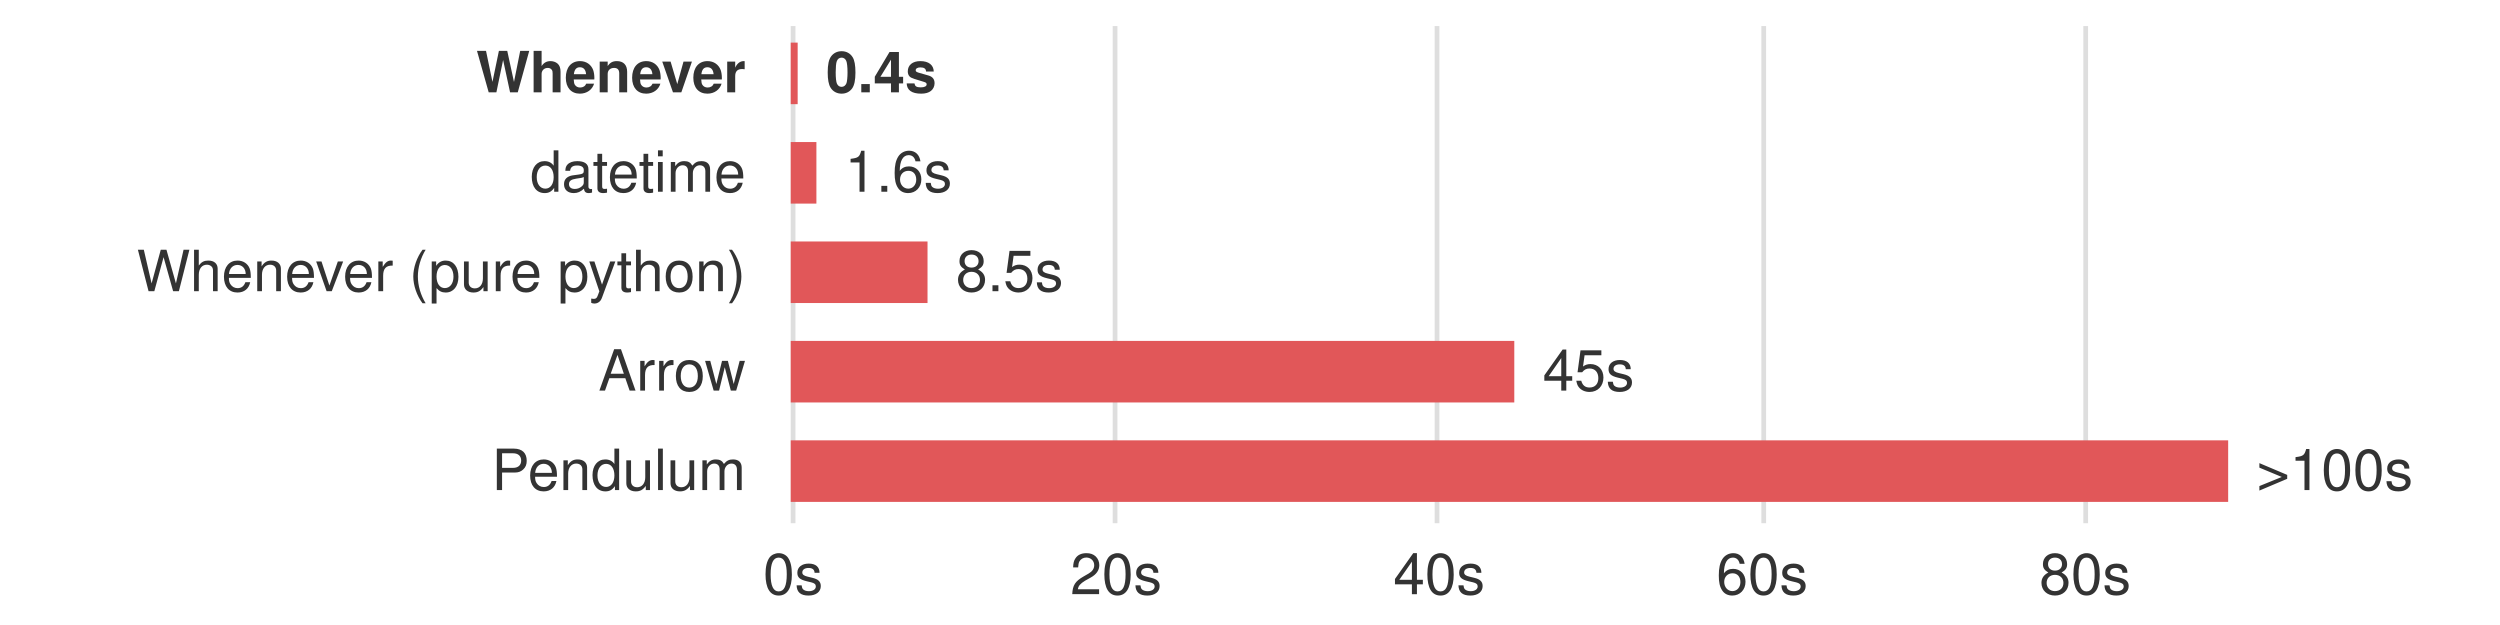
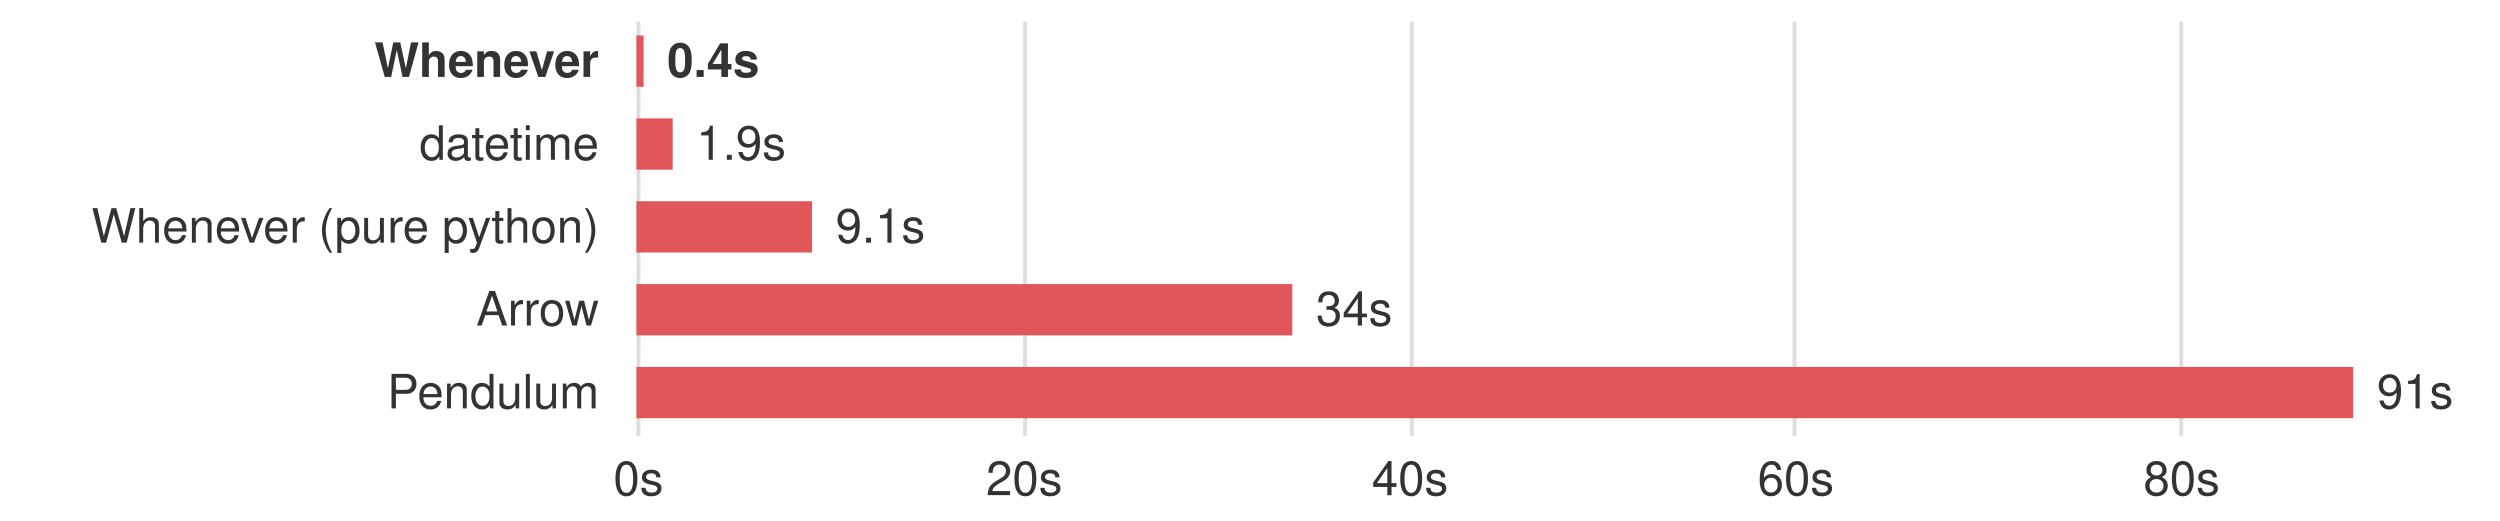
- <svg xmlns="http://www.w3.org/2000/svg" version="1.1" class="marks" width="500" height="125" viewBox="0 0 500 132">
+ <svg xmlns="http://www.w3.org/2000/svg" version="1.1" class="marks" width="600" height="125" viewBox="0 0 617 132">
  <g fill="none" stroke-miterlimit="10" transform="translate(153,5)">
    <g class="mark-group role-frame root" role="graphics-object" aria-roledescription="group mark container">
      <g transform="translate(0,0)">
-         <path class="background" aria-hidden="true" d="M0,0h307v105h-307Z" />
+         <path class="background" aria-hidden="true" d="M0,0h440v105h-440Z" />
        <g>
          <g class="mark-group role-axis" aria-hidden="true">
            <g transform="translate(0.5,105.5)">
              <path class="background" aria-hidden="true" d="M0,0h0v0h0Z" pointer-events="none" />
              <g>
                <g class="mark-rule role-axis-grid" pointer-events="none">
                  <line transform="translate(0,0)" x2="0" y2="-105" stroke="rgba(127,127,127,0.25)" stroke-width="1" opacity="1" />
-                   <line transform="translate(68,0)" x2="0" y2="-105" stroke="rgba(127,127,127,0.25)" stroke-width="1" opacity="1" />
-                   <line transform="translate(136,0)" x2="0" y2="-105" stroke="rgba(127,127,127,0.25)" stroke-width="1" opacity="1" />
-                   <line transform="translate(205,0)" x2="0" y2="-105" stroke="rgba(127,127,127,0.25)" stroke-width="1" opacity="1" />
-                   <line transform="translate(273,0)" x2="0" y2="-105" stroke="rgba(127,127,127,0.25)" stroke-width="1" opacity="1" />
+                   <line transform="translate(98,0)" x2="0" y2="-105" stroke="rgba(127,127,127,0.25)" stroke-width="1" opacity="1" />
+                   <line transform="translate(196,0)" x2="0" y2="-105" stroke="rgba(127,127,127,0.25)" stroke-width="1" opacity="1" />
+                   <line transform="translate(293,0)" x2="0" y2="-105" stroke="rgba(127,127,127,0.25)" stroke-width="1" opacity="1" />
+                   <line transform="translate(391,0)" x2="0" y2="-105" stroke="rgba(127,127,127,0.25)" stroke-width="1" opacity="1" />
                </g>
              </g>
              <path class="foreground" aria-hidden="true" d="" pointer-events="none" display="none" />
            </g>
          </g>
          <g class="mark-group role-axis" role="graphics-symbol" aria-roledescription="axis" aria-label="X-axis for a linear scale with values from 0 to 90">
            <g transform="translate(0.5,105.5)">
              <path class="background" aria-hidden="true" d="M0,0h0v0h0Z" pointer-events="none" />
              <g>
                <g class="mark-rule role-axis-tick" pointer-events="none">
                  <line transform="translate(0,0)" x2="0" y2="0" stroke="rgba(127,127,127,0.25)" stroke-width="1" opacity="1" />
-                   <line transform="translate(68,0)" x2="0" y2="0" stroke="rgba(127,127,127,0.25)" stroke-width="1" opacity="1" />
-                   <line transform="translate(136,0)" x2="0" y2="0" stroke="rgba(127,127,127,0.25)" stroke-width="1" opacity="1" />
-                   <line transform="translate(205,0)" x2="0" y2="0" stroke="rgba(127,127,127,0.25)" stroke-width="1" opacity="1" />
-                   <line transform="translate(273,0)" x2="0" y2="0" stroke="rgba(127,127,127,0.25)" stroke-width="1" opacity="1" />
+                   <line transform="translate(98,0)" x2="0" y2="0" stroke="rgba(127,127,127,0.25)" stroke-width="1" opacity="1" />
+                   <line transform="translate(196,0)" x2="0" y2="0" stroke="rgba(127,127,127,0.25)" stroke-width="1" opacity="1" />
+                   <line transform="translate(293,0)" x2="0" y2="0" stroke="rgba(127,127,127,0.25)" stroke-width="1" opacity="1" />
+                   <line transform="translate(391,0)" x2="0" y2="0" stroke="rgba(127,127,127,0.25)" stroke-width="1" opacity="1" />
                </g>
                <g class="mark-text role-axis-label" pointer-events="none">
                  <text text-anchor="middle" transform="translate(0,15)" font-family="-apple-system,BlinkMacSystemFont,&quot;Segoe UI&quot;,Helvetica,Arial,sans-serif,&quot;Apple Color Emoji&quot;,&quot;Segoe UI Emoji&quot;" font-size="12px" fill="#333333" opacity="1">0s</text>
-                   <text text-anchor="middle" transform="translate(68.22222,15)" font-family="-apple-system,BlinkMacSystemFont,&quot;Segoe UI&quot;,Helvetica,Arial,sans-serif,&quot;Apple Color Emoji&quot;,&quot;Segoe UI Emoji&quot;" font-size="12px" fill="#333333" opacity="1">20s</text>
-                   <text text-anchor="middle" transform="translate(136.4444,15)" font-family="-apple-system,BlinkMacSystemFont,&quot;Segoe UI&quot;,Helvetica,Arial,sans-serif,&quot;Apple Color Emoji&quot;,&quot;Segoe UI Emoji&quot;" font-size="12px" fill="#333333" opacity="1">40s</text>
-                   <text text-anchor="middle" transform="translate(204.6667,15)" font-family="-apple-system,BlinkMacSystemFont,&quot;Segoe UI&quot;,Helvetica,Arial,sans-serif,&quot;Apple Color Emoji&quot;,&quot;Segoe UI Emoji&quot;" font-size="12px" fill="#333333" opacity="1">60s</text>
-                   <text text-anchor="middle" transform="translate(272.8889,15)" font-family="-apple-system,BlinkMacSystemFont,&quot;Segoe UI&quot;,Helvetica,Arial,sans-serif,&quot;Apple Color Emoji&quot;,&quot;Segoe UI Emoji&quot;" font-size="12px" fill="#333333" opacity="1">80s</text>
+                   <text text-anchor="middle" transform="translate(97.77778,15)" font-family="-apple-system,BlinkMacSystemFont,&quot;Segoe UI&quot;,Helvetica,Arial,sans-serif,&quot;Apple Color Emoji&quot;,&quot;Segoe UI Emoji&quot;" font-size="12px" fill="#333333" opacity="1">20s</text>
+                   <text text-anchor="middle" transform="translate(195.5556,15)" font-family="-apple-system,BlinkMacSystemFont,&quot;Segoe UI&quot;,Helvetica,Arial,sans-serif,&quot;Apple Color Emoji&quot;,&quot;Segoe UI Emoji&quot;" font-size="12px" fill="#333333" opacity="1">40s</text>
+                   <text text-anchor="middle" transform="translate(293.3333,15)" font-family="-apple-system,BlinkMacSystemFont,&quot;Segoe UI&quot;,Helvetica,Arial,sans-serif,&quot;Apple Color Emoji&quot;,&quot;Segoe UI Emoji&quot;" font-size="12px" fill="#333333" opacity="1">60s</text>
+                   <text text-anchor="middle" transform="translate(391.1111,15)" font-family="-apple-system,BlinkMacSystemFont,&quot;Segoe UI&quot;,Helvetica,Arial,sans-serif,&quot;Apple Color Emoji&quot;,&quot;Segoe UI Emoji&quot;" font-size="12px" fill="#333333" opacity="1">80s</text>
                </g>
              </g>
              <path class="foreground" aria-hidden="true" d="" pointer-events="none" display="none" />
            </g>
          </g>
          <g class="mark-group role-axis" role="graphics-symbol" aria-roledescription="axis" aria-label="Y-axis for a discrete scale with 5 values: Whenever, datetime, Whenever (pure python), Arrow, Pendulum">
            <g transform="translate(0.5,0.5)">
              <path class="background" aria-hidden="true" d="M0,0h0v0h0Z" pointer-events="none" />
              <g>
                <g class="mark-text role-axis-label" pointer-events="none">
                  <text text-anchor="end" transform="translate(-10,14)" font-family="-apple-system,BlinkMacSystemFont,&quot;Segoe UI&quot;,Helvetica,Arial,sans-serif,&quot;Apple Color Emoji&quot;,&quot;Segoe UI Emoji&quot;" font-size="12px" fill="#333333" font-weight="bold" opacity="1">Whenever</text>
                  <text text-anchor="end" transform="translate(-10,35)" font-family="-apple-system,BlinkMacSystemFont,&quot;Segoe UI&quot;,Helvetica,Arial,sans-serif,&quot;Apple Color Emoji&quot;,&quot;Segoe UI Emoji&quot;" font-size="12px" fill="#333333" opacity="1">datetime</text>
                  <text text-anchor="end" transform="translate(-10,56)" font-family="-apple-system,BlinkMacSystemFont,&quot;Segoe UI&quot;,Helvetica,Arial,sans-serif,&quot;Apple Color Emoji&quot;,&quot;Segoe UI Emoji&quot;" font-size="12px" fill="#333333" opacity="1">Whenever (pure python)</text>
                  <text text-anchor="end" transform="translate(-10,77)" font-family="-apple-system,BlinkMacSystemFont,&quot;Segoe UI&quot;,Helvetica,Arial,sans-serif,&quot;Apple Color Emoji&quot;,&quot;Segoe UI Emoji&quot;" font-size="12px" fill="#333333" opacity="1">Arrow</text>
                  <text text-anchor="end" transform="translate(-10,98)" font-family="-apple-system,BlinkMacSystemFont,&quot;Segoe UI&quot;,Helvetica,Arial,sans-serif,&quot;Apple Color Emoji&quot;,&quot;Segoe UI Emoji&quot;" font-size="12px" fill="#333333" opacity="1">Pendulum</text>
                </g>
              </g>
              <path class="foreground" aria-hidden="true" d="" pointer-events="none" display="none" />
            </g>
          </g>
          <g class="mark-rect role-mark layer_0_marks" role="graphics-object" aria-roledescription="rect mark container">
-             <path aria-label="time: 0.43; tool: Whenever" role="graphics-symbol" aria-roledescription="bar" d="M0,4h1.467v13h-1.467Z" fill="#E15759" />
-             <path aria-label="time: 1.59; tool: datetime" role="graphics-symbol" aria-roledescription="bar" d="M0,25h5.424v13h-5.424Z" fill="#E15759" />
-             <path aria-label="time: 8.47; tool: Whenever (pure python)" role="graphics-symbol" aria-roledescription="bar" d="M0,46h28.892v13h-28.892Z" fill="#E15759" />
-             <path aria-label="time: 44.8; tool: Arrow" role="graphics-symbol" aria-roledescription="bar" d="M0,67h152.818v13h-152.818Z" fill="#E15759" />
-             <path aria-label="time: 89; tool: Pendulum" role="graphics-symbol" aria-roledescription="bar" d="M0,88h303.589v13h-303.589Z" fill="#E15759" />
+             <path aria-label="time: 0.37; tool: Whenever" role="graphics-symbol" aria-roledescription="bar" d="M0,4h1.809v13h-1.809Z" fill="#E15759" />
+             <path aria-label="time: 1.88; tool: datetime" role="graphics-symbol" aria-roledescription="bar" d="M0,25h9.191v13h-9.191Z" fill="#E15759" />
+             <path aria-label="time: 9.1; tool: Whenever (pure python)" role="graphics-symbol" aria-roledescription="bar" d="M0,46h44.489v13h-44.489Z" fill="#E15759" />
+             <path aria-label="time: 34; tool: Arrow" role="graphics-symbol" aria-roledescription="bar" d="M0,67h166.222v13h-166.222Z" fill="#E15759" />
+             <path aria-label="time: 89; tool: Pendulum" role="graphics-symbol" aria-roledescription="bar" d="M0,88h435.111v13h-435.111Z" fill="#E15759" />
          </g>
          <g class="mark-text role-mark layer_1_marks" role="graphics-object" aria-roledescription="text mark container">
-             <text aria-label="time: 1.59; tool: datetime; timeFormat: 1.6s" role="graphics-symbol" aria-roledescription="text mark" text-anchor="start" transform="translate(11.42367,35.5)" font-family="-apple-system,BlinkMacSystemFont,&quot;Segoe UI&quot;,Helvetica,Arial,sans-serif,&quot;Apple Color Emoji&quot;,&quot;Segoe UI Emoji&quot;" font-size="12px" fill="#333333">1.6s</text>
-             <text aria-label="time: 8.47; tool: Whenever (pure python); timeFormat: 8.5s" role="graphics-symbol" aria-roledescription="text mark" text-anchor="start" transform="translate(34.89211,56.5)" font-family="-apple-system,BlinkMacSystemFont,&quot;Segoe UI&quot;,Helvetica,Arial,sans-serif,&quot;Apple Color Emoji&quot;,&quot;Segoe UI Emoji&quot;" font-size="12px" fill="#333333">8.5s</text>
-             <text aria-label="time: 44.8; tool: Arrow; timeFormat: 45s" role="graphics-symbol" aria-roledescription="text mark" text-anchor="start" transform="translate(158.8178,77.5)" font-family="-apple-system,BlinkMacSystemFont,&quot;Segoe UI&quot;,Helvetica,Arial,sans-serif,&quot;Apple Color Emoji&quot;,&quot;Segoe UI Emoji&quot;" font-size="12px" fill="#333333">45s</text>
-             <text aria-label="time: 89; tool: Pendulum; timeFormat: &gt;100s" role="graphics-symbol" aria-roledescription="text mark" text-anchor="start" transform="translate(309.5889,98.5)" font-family="-apple-system,BlinkMacSystemFont,&quot;Segoe UI&quot;,Helvetica,Arial,sans-serif,&quot;Apple Color Emoji&quot;,&quot;Segoe UI Emoji&quot;" font-size="12px" fill="#333333">&gt;100s</text>
+             <text aria-label="time: 1.88; tool: datetime; timeFormat: 1.9s" role="graphics-symbol" aria-roledescription="text mark" text-anchor="start" transform="translate(15.19111,35.5)" font-family="-apple-system,BlinkMacSystemFont,&quot;Segoe UI&quot;,Helvetica,Arial,sans-serif,&quot;Apple Color Emoji&quot;,&quot;Segoe UI Emoji&quot;" font-size="12px" fill="#333333">1.9s</text>
+             <text aria-label="time: 9.1; tool: Whenever (pure python); timeFormat: 9.1s" role="graphics-symbol" aria-roledescription="text mark" text-anchor="start" transform="translate(50.48889,56.5)" font-family="-apple-system,BlinkMacSystemFont,&quot;Segoe UI&quot;,Helvetica,Arial,sans-serif,&quot;Apple Color Emoji&quot;,&quot;Segoe UI Emoji&quot;" font-size="12px" fill="#333333">9.1s</text>
+             <text aria-label="time: 34; tool: Arrow; timeFormat: 34s" role="graphics-symbol" aria-roledescription="text mark" text-anchor="start" transform="translate(172.2222,77.5)" font-family="-apple-system,BlinkMacSystemFont,&quot;Segoe UI&quot;,Helvetica,Arial,sans-serif,&quot;Apple Color Emoji&quot;,&quot;Segoe UI Emoji&quot;" font-size="12px" fill="#333333">34s</text>
+             <text aria-label="time: 89; tool: Pendulum; timeFormat: 91s" role="graphics-symbol" aria-roledescription="text mark" text-anchor="start" transform="translate(441.1111,98.5)" font-family="-apple-system,BlinkMacSystemFont,&quot;Segoe UI&quot;,Helvetica,Arial,sans-serif,&quot;Apple Color Emoji&quot;,&quot;Segoe UI Emoji&quot;" font-size="12px" fill="#333333">91s</text>
          </g>
          <g class="mark-text role-mark layer_2_marks" role="graphics-object" aria-roledescription="text mark container">
-             <text aria-label="time: 0.43; tool: Whenever; timeFormat: 0.4s" role="graphics-symbol" aria-roledescription="text mark" text-anchor="start" transform="translate(7.466778,14.5)" font-family="-apple-system,BlinkMacSystemFont,&quot;Segoe UI&quot;,Helvetica,Arial,sans-serif,&quot;Apple Color Emoji&quot;,&quot;Segoe UI Emoji&quot;" font-size="12px" font-weight="bold" fill="#333333">0.4s</text>
+             <text aria-label="time: 0.37; tool: Whenever; timeFormat: 0.4s" role="graphics-symbol" aria-roledescription="text mark" text-anchor="start" transform="translate(7.808889,14.5)" font-family="-apple-system,BlinkMacSystemFont,&quot;Segoe UI&quot;,Helvetica,Arial,sans-serif,&quot;Apple Color Emoji&quot;,&quot;Segoe UI Emoji&quot;" font-size="12px" font-weight="bold" fill="#333333">0.4s</text>
          </g>
        </g>
        <path class="foreground" aria-hidden="true" d="" display="none" />
      </g>
    </g>
  </g>
</svg>
